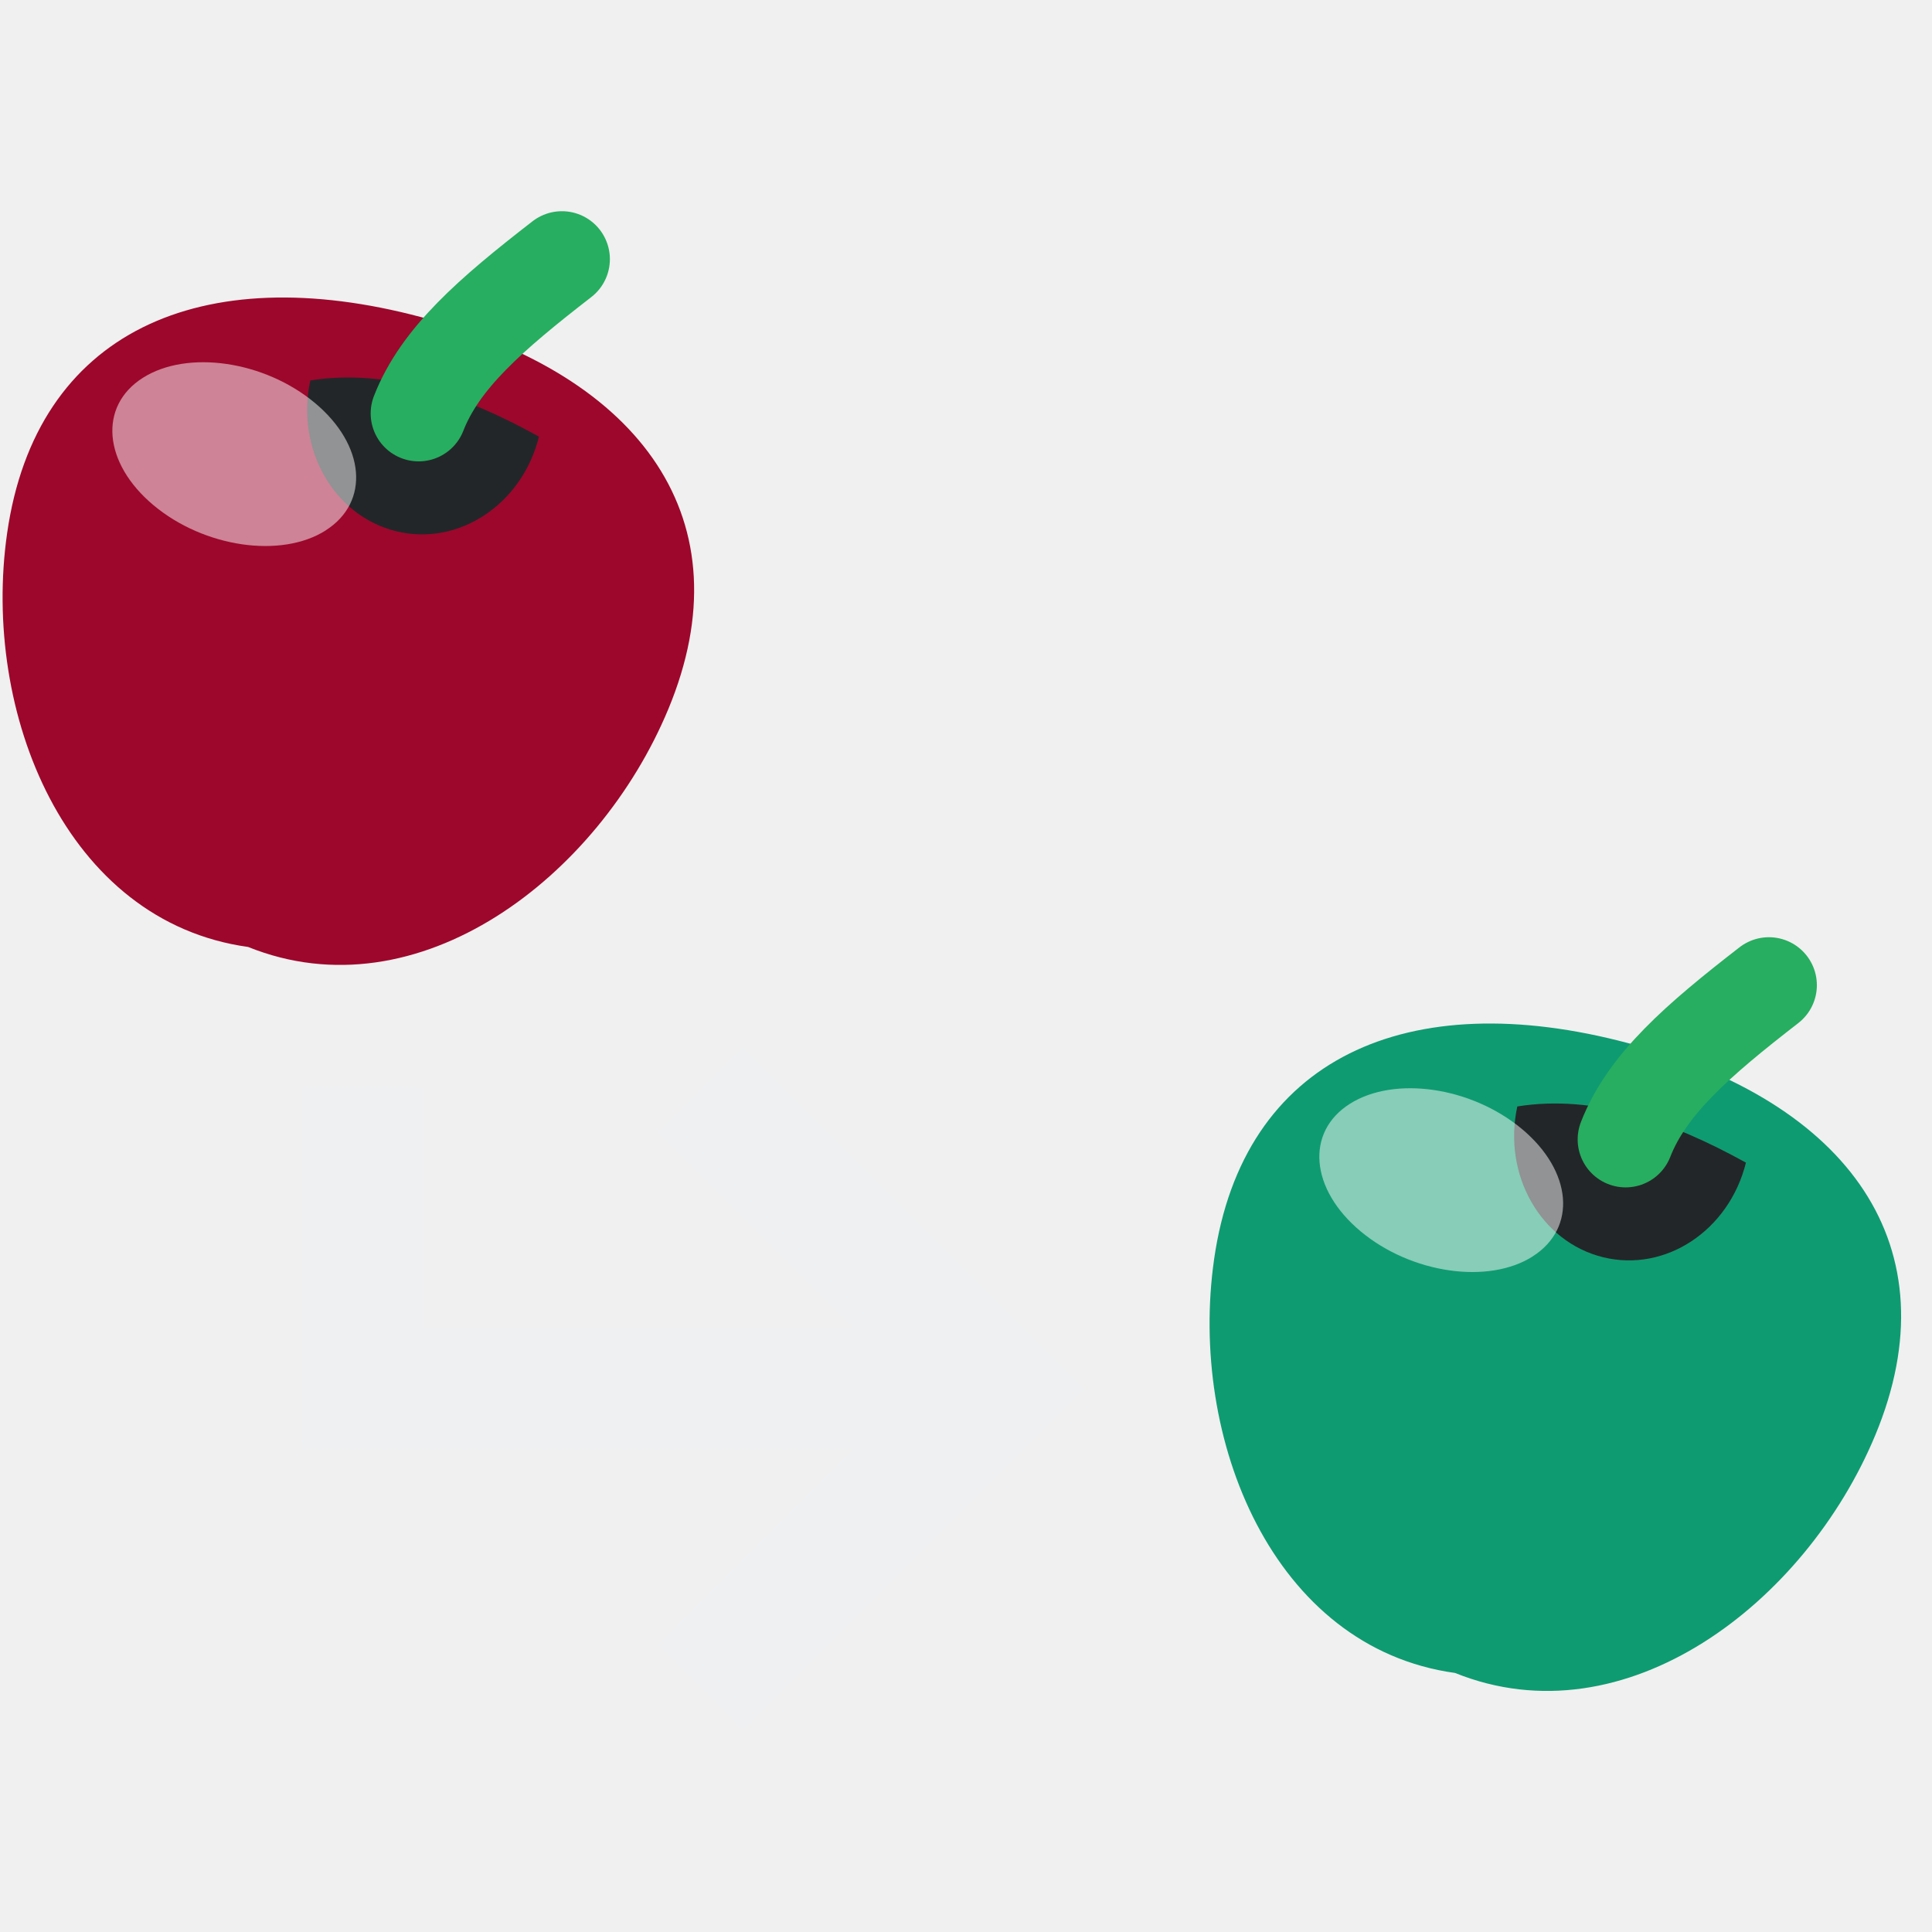
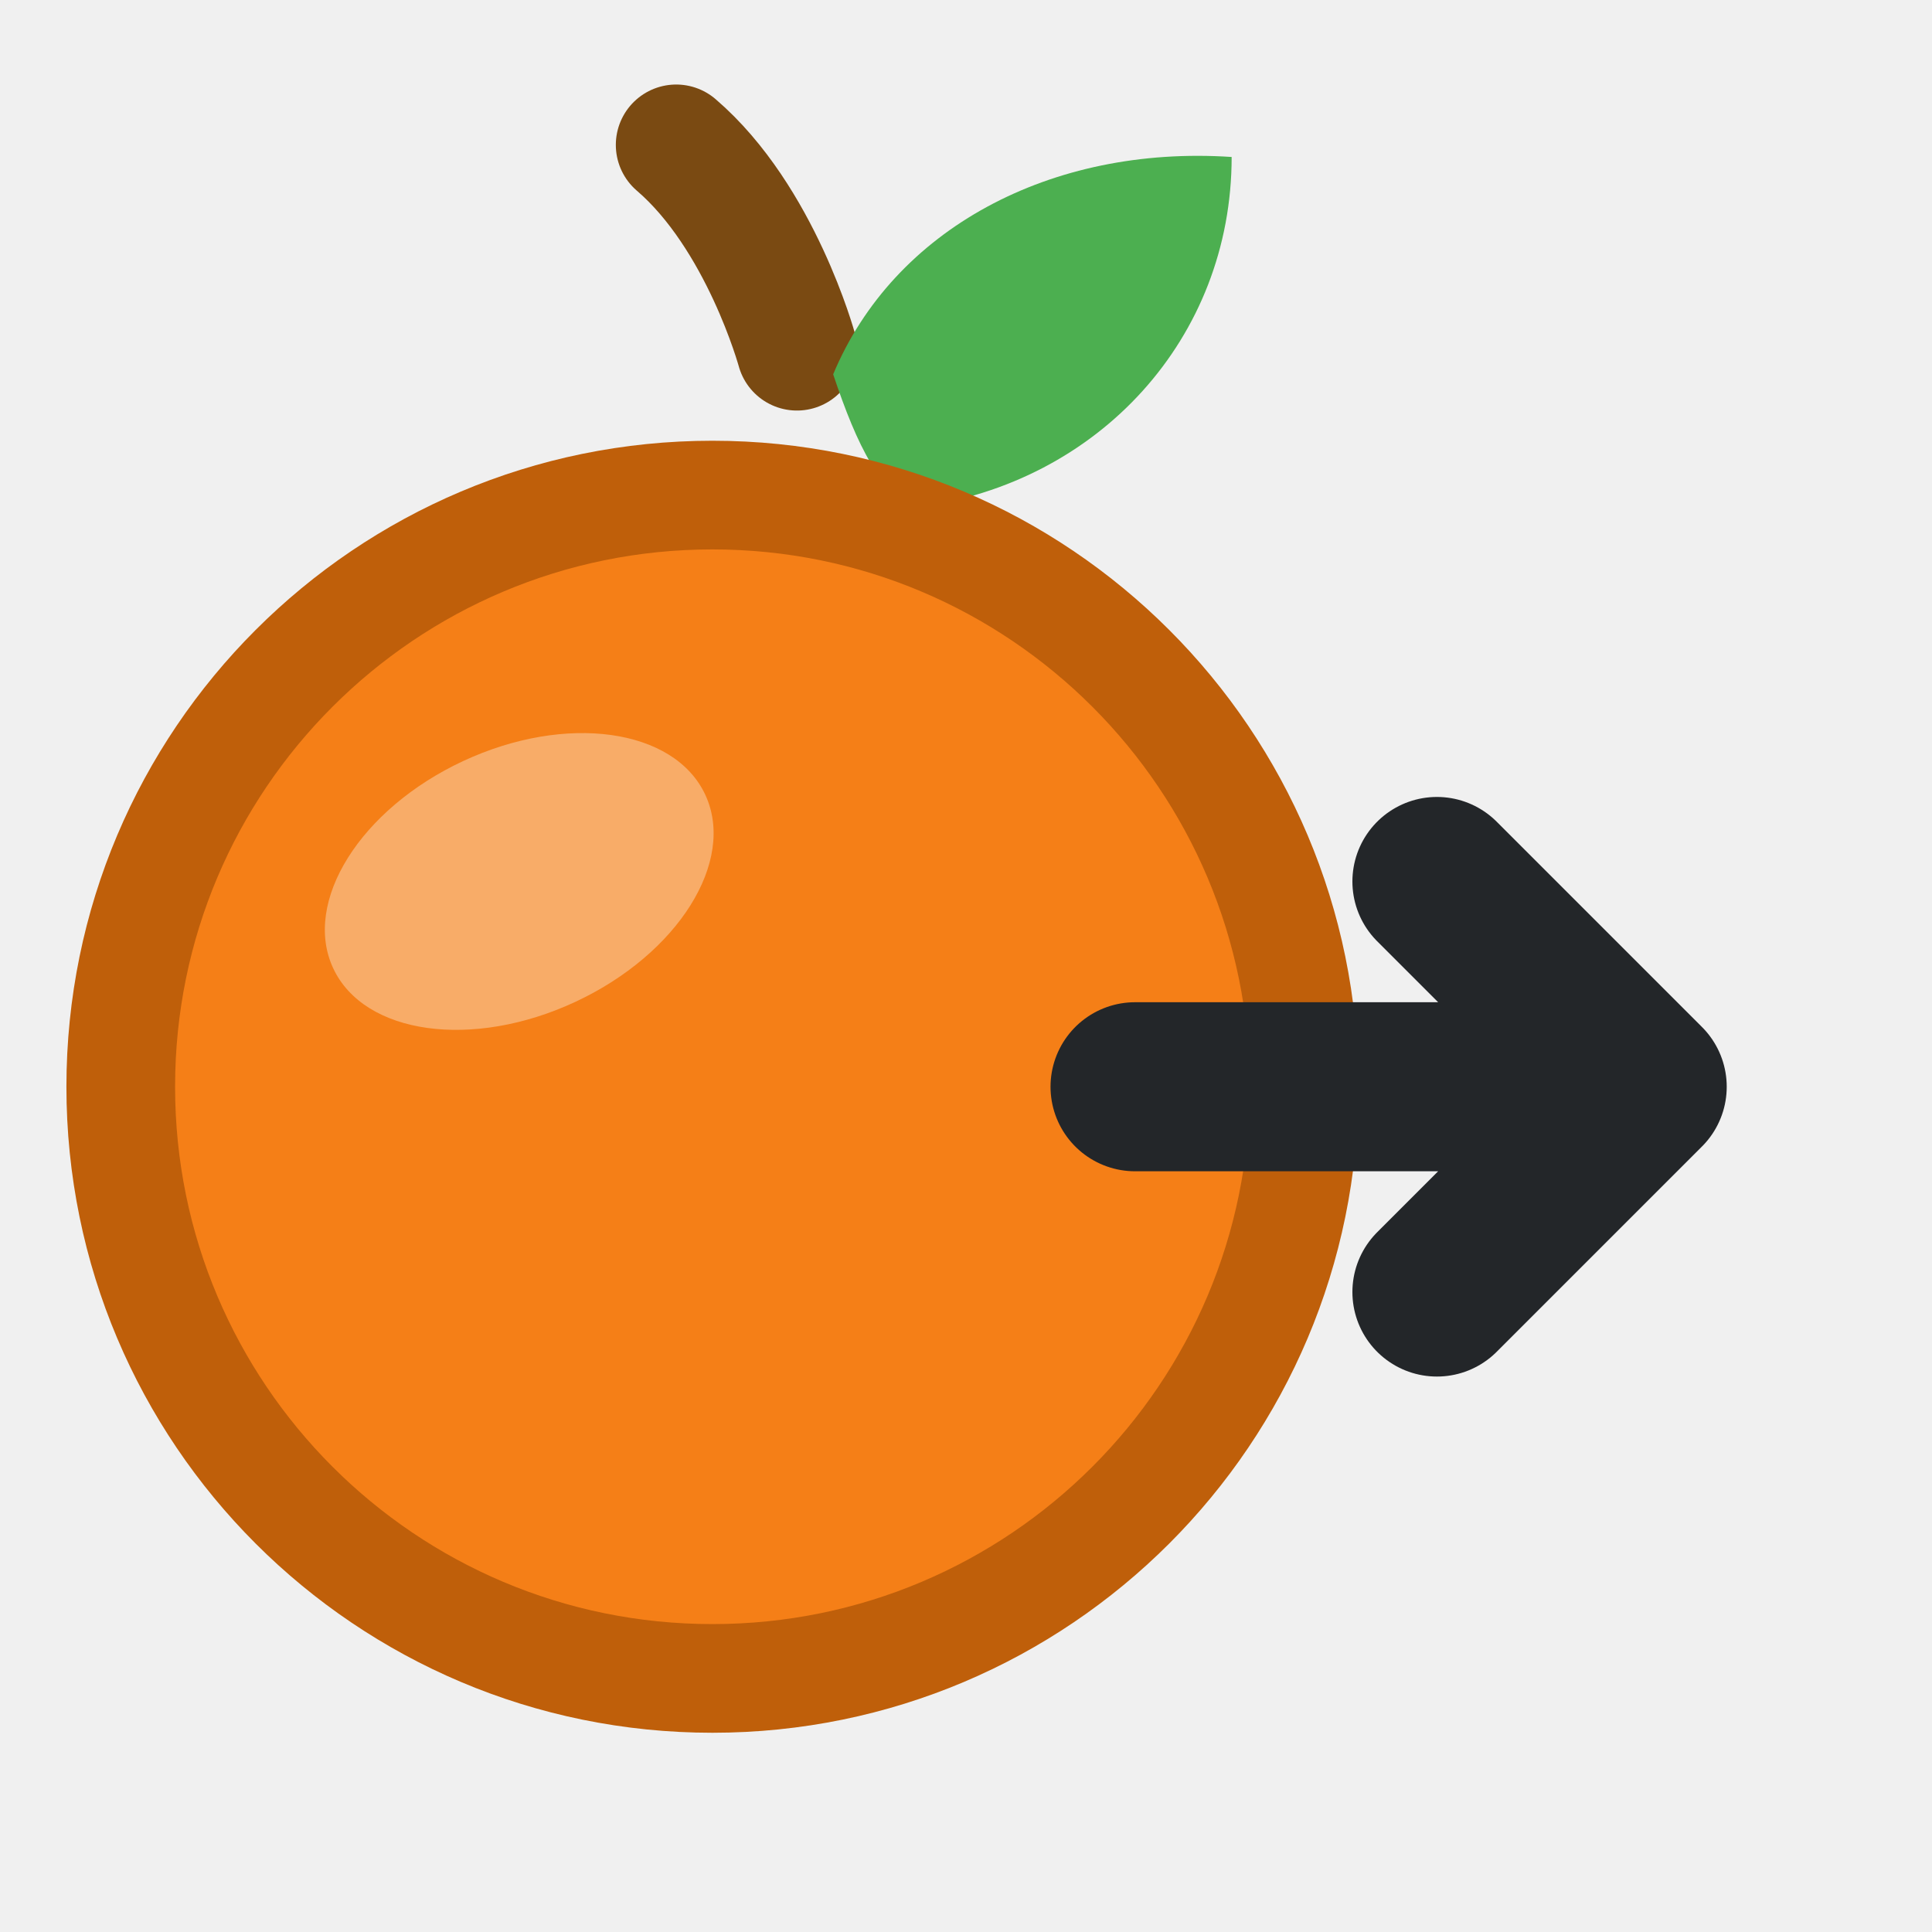
- <svg xmlns="http://www.w3.org/2000/svg" viewBox="0 0 16 16" version="1.1" id="svg8">
-   <defs id="defs3051">
-     <style type="text/css" id="current-color-scheme">
-       .ColorScheme-Text {
-         color:#232629;
-       }
-       .ColorScheme-Highlight {
-         color:#3daee9;
-       }
-       </style>
-   </defs>
-   <path style="color:#000000;fill:#eff0f1;-inkscape-stroke:none;fill-opacity:1" d="m 2.5,9 v 3 h 1 V 9 Z" id="path985" />
-   <g id="g831" transform="matrix(0.5211814,0,0,0.5211814,-1.274776,0.6827951)">
-     <g style="fill:#9d072c;fill-opacity:1;stroke:none;stroke-opacity:1" id="cherry2-3" transform="matrix(0.433756,0.01851556,-0.01920771,0.4308682,-4.418089,-7.508404)">
-       <path style="fill:#9d072c;fill-opacity:1;stroke:none;stroke-width:3.194;stroke-opacity:1" id="p5-12" d="m 42.021,38.735 c -2.28,6.289 -8.636,11.671 -14.976,9.411 -6.706,-0.642 -10.134,-8.201 -9.485,-14.852 0.729,-7.471 6.64,-10.416 14.793,-8.602 8.154,1.814 12.229,6.98 9.668,14.043 z" />
-     </g>
-     <path id="path3964" style="fill:#232629;fill-opacity:1;stroke-width:1.016" d="M 11.01,5.628 C 10.742,6.706 9.732,7.375 8.74,7.131 7.748,6.887 7.142,5.821 7.377,4.735 8.599,4.54 9.831,4.975 11.01,5.628 Z" />
-     <path style="fill:none;fill-opacity:0.945;stroke:#27ae60;stroke-width:1.524;stroke-linecap:round;stroke-opacity:1;stop-color:#000000" d="M 9.098,5.259 C 9.44,4.382 10.242,3.686 11.375,2.808" id="path1009" />
-     <path d="M 7.622,7.118 A 2.006,1.363 20.778 0 1 4.888,6.72 2.006,1.363 20.778 0 1 4.715,4.694 a 2.006,1.363 20.778 0 1 2.734,0.398 2.006,1.363 20.778 0 1 0.173,2.025" style="opacity:0.5;fill:#ffffff;fill-opacity:1;stroke:none;stroke-width:1.785;stroke-linecap:round;stroke-opacity:1;stop-color:#000000" id="path1046" />
-   </g>
-   <g id="g1123" transform="matrix(0.5211814,0,0,0.5211814,8.720929,6.69533)">
-     <g style="fill:#0f9b71;fill-opacity:1;stroke:none;stroke-opacity:1" id="g1115" transform="matrix(0.433756,0.01851556,-0.01920771,0.4308682,-4.418089,-7.508404)">
-       <path style="fill:#0f9b71;fill-opacity:1;stroke:none;stroke-width:3.194;stroke-opacity:1" id="path1113" d="m 42.021,38.735 c -2.28,6.289 -8.636,11.671 -14.976,9.411 -6.706,-0.642 -10.134,-8.201 -9.485,-14.852 0.729,-7.471 6.64,-10.416 14.793,-8.602 8.154,1.814 12.229,6.98 9.668,14.043 z" />
-     </g>
-     <path id="path1117" style="fill:#232629;fill-opacity:1;stroke-width:1.016" d="M 11.01,5.628 C 10.742,6.706 9.732,7.375 8.74,7.131 7.748,6.887 7.142,5.821 7.377,4.735 8.599,4.54 9.831,4.975 11.01,5.628 Z" />
-     <path style="fill:none;fill-opacity:0.945;stroke:#27ae60;stroke-width:1.524;stroke-linecap:round;stroke-opacity:1;stop-color:#000000" d="M 9.098,5.259 C 9.44,4.382 10.242,3.686 11.375,2.808" id="path1119" />
-     <path d="M 7.622,7.118 A 2.006,1.363 20.778 0 1 4.888,6.72 2.006,1.363 20.778 0 1 4.715,4.694 a 2.006,1.363 20.778 0 1 2.734,0.398 2.006,1.363 20.778 0 1 0.173,2.025" style="opacity:0.5;fill:#ffffff;fill-opacity:1;stroke:none;stroke-width:1.785;stroke-linecap:round;stroke-opacity:1;stop-color:#000000" id="path1121" />
-   </g>
-   <path style="fill:#eff0f1;fill-opacity:1;stroke:none" d="M 2.979,12 H 7.065 l -1.621,1.621 0.707,0.707 L 8.979,11.5 6.151,8.672 5.444,9.379 7.065,11 H 2.979 Z" id="path5" />
+ <svg xmlns="http://www.w3.org/2000/svg" width="16" height="16" viewBox="0 0 16 16">
+   <path d="M 6.6 2.9 C 6.6 2.9 6.3 1.8 5.6 1.2" stroke="#7a4a12" stroke-width="1" fill="none" stroke-linecap="round" />
+   <path d="M 6.9 3.1 C 7.4 1.9 8.7 1.2 10.2 1.3 C 10.2 2.8 9.1 4.0 7.6 4.2 C 7.3 4.1 7.1 3.7 6.9 3.1 Z" fill="#4caf50" />
+   <circle cx="5.9" cy="9.0" r="4.9" fill="#f57f17" stroke="#bf5f0a" stroke-width="0.9" />
+   <ellipse cx="4.3" cy="7.3" rx="1.7" ry="1.1" fill="#ffffff" opacity="0.35" transform="rotate(-25 4.3 7.3)" />
+   <path d="M 9.4 9.0 h 4.2 m 0 0 l -1.7 -1.7 m 1.7 1.7 l -1.7 1.7" stroke="#232629" stroke-width="1.4" fill="none" stroke-linecap="round" stroke-linejoin="round" />
</svg>
